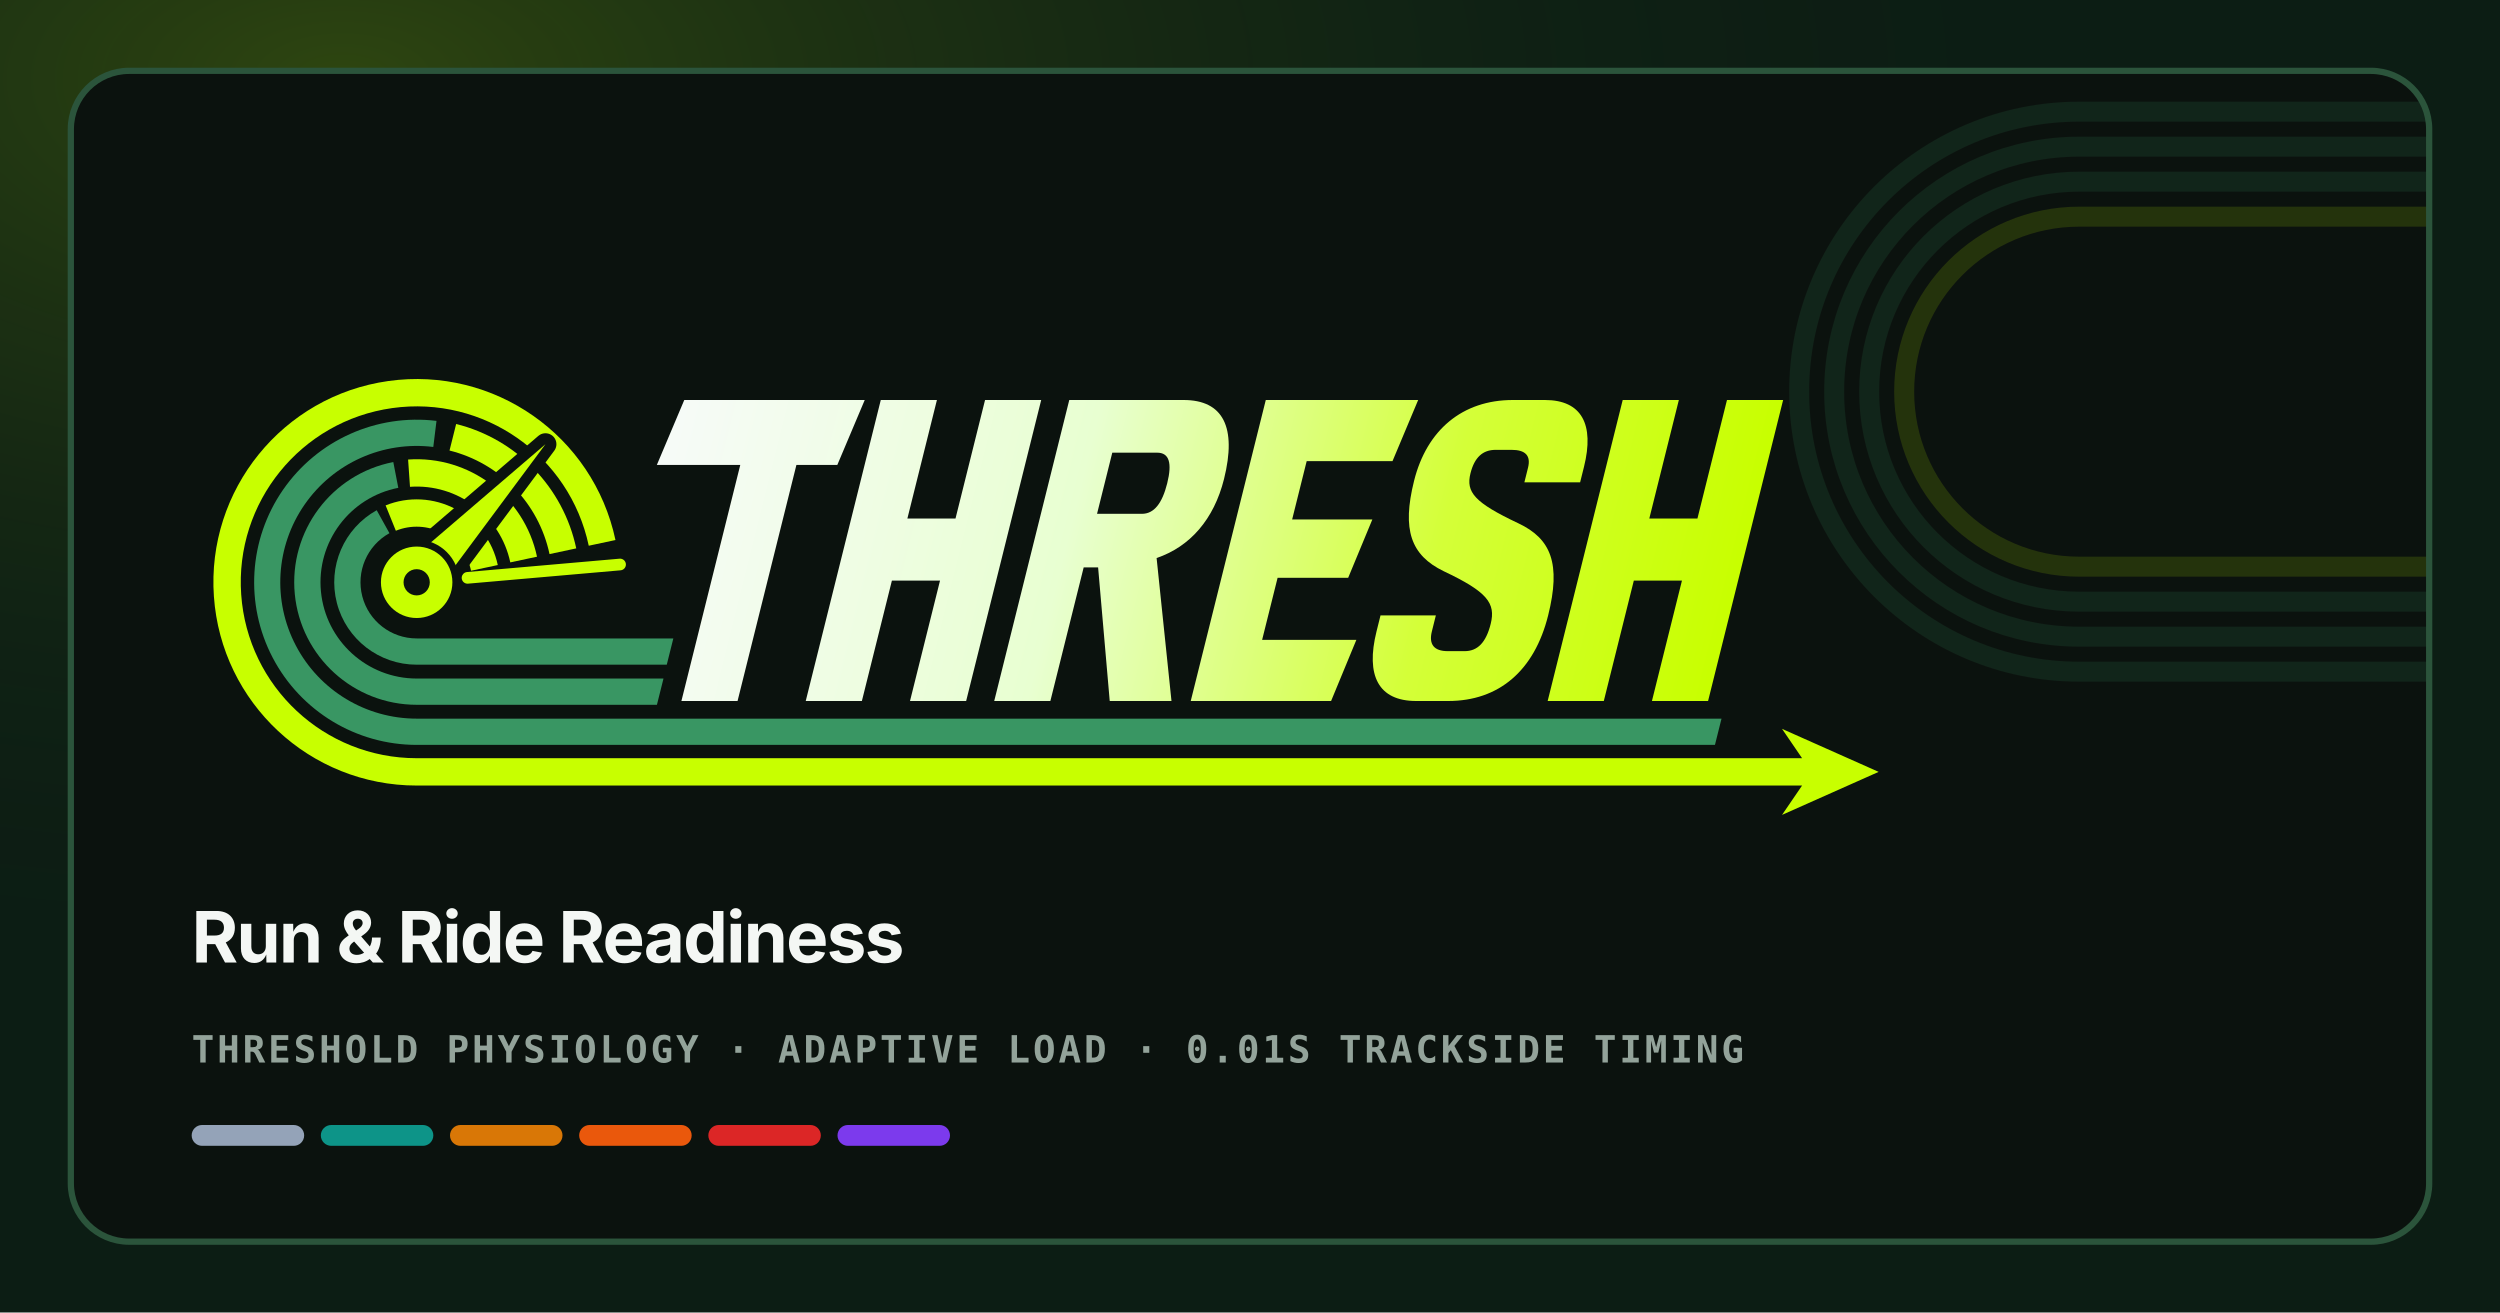
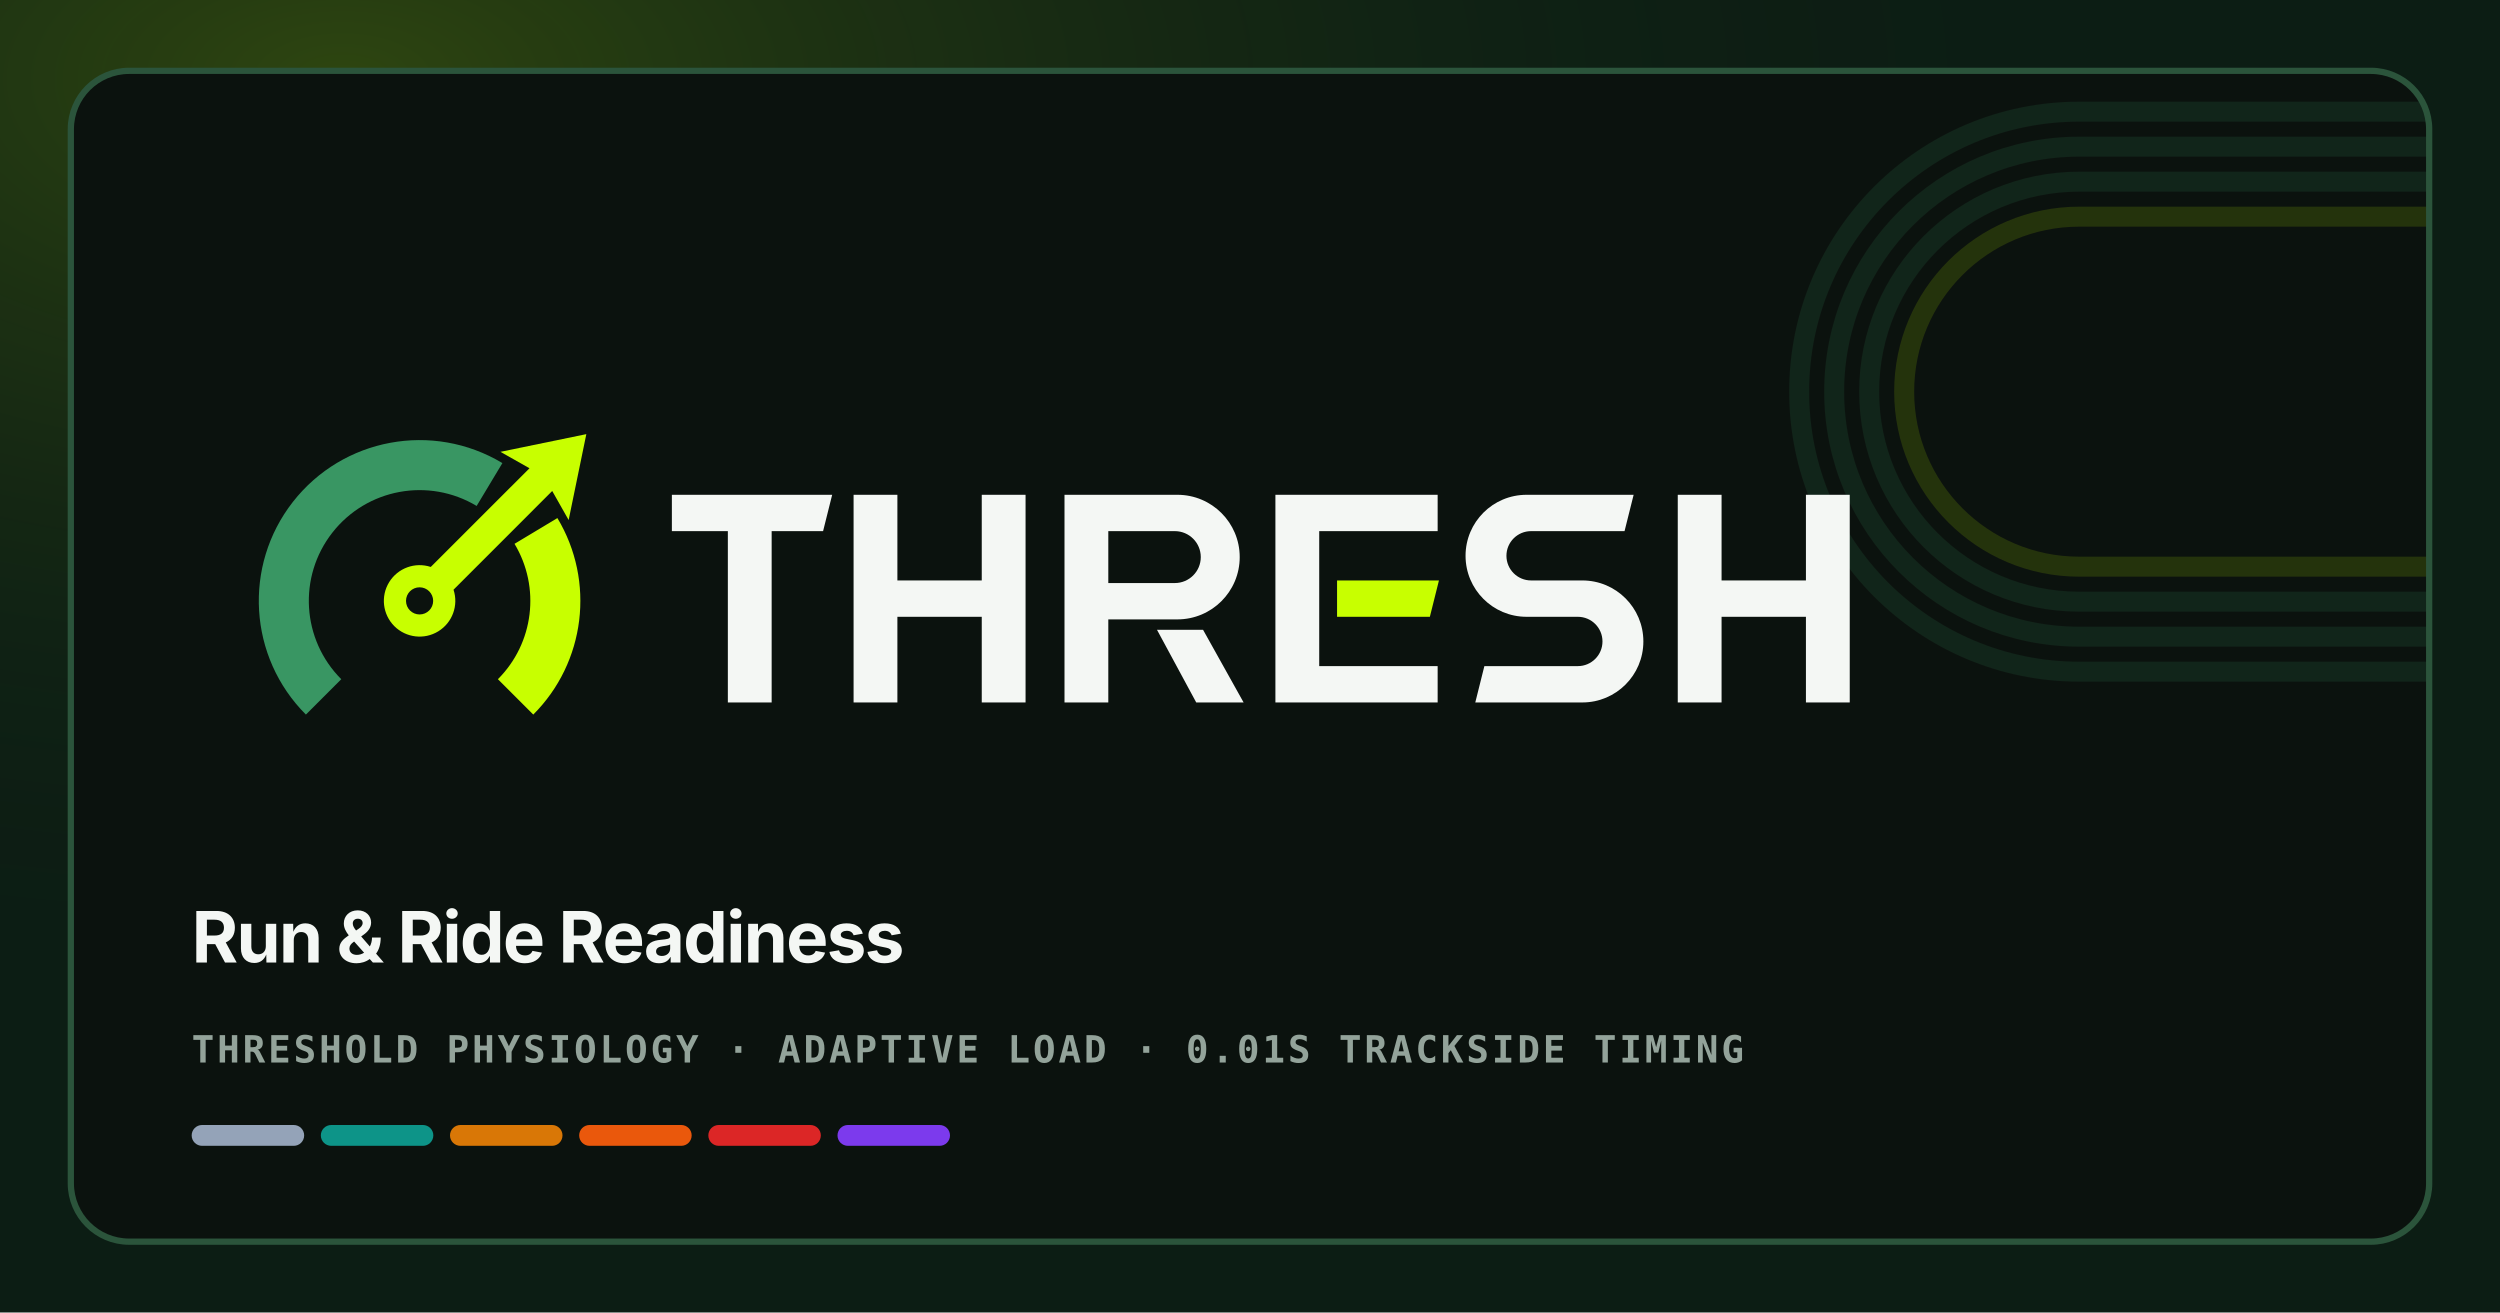
<svg xmlns="http://www.w3.org/2000/svg" viewBox="0 0 1200 630" fill="none">
  <defs>
    <radialGradient id="thresh-grad-og-flood" cx="14%" cy="6%" r="68%">
      <stop offset="0%" stop-color="#C8FF00" stop-opacity="0.18" />
      <stop offset="100%" stop-color="#0C1D14" stop-opacity="0" />
    </radialGradient>
    <clipPath id="thresh-grad-og-clip">
      <rect x="34" y="34" width="1132" height="562" rx="28" />
    </clipPath>
  </defs>
  <rect width="1200" height="630" fill="#0C1D14" />
  <rect width="1200" height="630" fill="url(#thresh-grad-og-flood)" />
  <rect x="34" y="34" width="1132" height="562" rx="28" fill="#0B120E" />
  <g clip-path="url(#thresh-grad-og-clip)">
    <g transform="translate(854, 44) scale(1.2)" opacity="0.14">
      <path d="M 260 190 H 120 A 70 70 0 0 1 120 50 H 260" stroke="#C8FF00" stroke-width="8" />
      <path d="M 260 204 H 120 A 84 84 0 0 1 120 36 H 260" stroke="#399663" stroke-width="8" />
      <path d="M 260 218 H 120 A 98 98 0 0 1 120 22 H 260" stroke="#399663" stroke-width="8" />
      <path d="M 260 232 H 120 A 112 112 0 0 1 120 8 H 260" stroke="#399663" stroke-width="8" />
    </g>
  </g>
  <rect x="34" y="34" width="1132" height="562" rx="28" stroke="#2B543B" stroke-width="3" />
  <g transform="translate(88, 178) scale(1.75)">
-     <defs>
-       <linearGradient id="thresh-grad-og-lockup" gradientUnits="userSpaceOnUse" x1="-6" y1="0" x2="268" y2="0">
-         <stop offset="0%" stop-color="#F6FBF7" />
-         <stop offset="38%" stop-color="#E8FFD1" />
-         <stop offset="72%" stop-color="#D4FF38" />
-         <stop offset="100%" stop-color="#C8FF00" />
-       </linearGradient>
-     </defs>
-     <g fill="#399663">
-       <path d="M 132.6 80.6 L 64 80.6 A 22.6 22.6 0 0 1 53.04 38.23 L 56.53 44.53 A 15.4 15.4 0 0 0 64 73.4 L 134.4 73.4 Z" />
-       <path d="M 129.9 91.6 L 64 91.6 A 33.6 33.6 0 0 1 57.59 25.02 L 58.96 32.09 A 26.4 26.4 0 0 0 64 84.4 L 131.7 84.4 Z" />
-       <path d="M 420.1 102.6 L 64 102.6 A 44.6 44.6 0 1 1 69.44 13.73 L 68.56 20.88 A 37.4 37.4 0 1 0 64 95.4 L 421.9 95.4 Z" />
+     <g transform="translate(6, -5.5) scale(0.98)">
+       <path d="M 28.18 101.82 A 45 45 0 0 1 83.18 31.43 L 75.97 43.43 A 31 31 0 0 0 38.08 91.92 Z" fill="#399663" />
+       <path d="M 98.57 46.82 A 45 45 0 0 1 91.82 101.82 L 81.92 91.92 A 31 31 0 0 0 86.57 54.03 Z" fill="#C8FF00" />
+       <path d="M 63.13 60.5 L 90.76 32.88 L 82.63 28.28 L 106.67 23.33 L 101.72 47.37 L 97.12 39.24 L 69.5 66.87 A 10 10 0 1 1 63.13 60.5 Z M 63.8 70 A 3.8 3.8 0 1 0 56.2 70 A 3.8 3.8 0 1 0 63.8 70 Z" fill="#C8FF00" fill-rule="evenodd" clip-rule="evenodd" />
    </g>
-     <g fill="#C8FF00">
-       <path d="M 55.48 36.91 A 22.75 22.75 0 0 1 86.25 53.27 L 78.92 54.83 A 15.25 15.25 0 0 0 58.29 43.86 Z" />
-       <path d="M 61.65 24.33 A 33.75 33.75 0 0 1 97.01 50.98 L 89.68 52.54 A 26.25 26.25 0 0 0 62.17 31.81 Z" />
-       <path d="M 74.83 14.58 A 44.75 44.75 0 0 1 107.77 48.7 L 100.44 50.26 A 37.25 37.25 0 0 0 73.01 21.86 Z" />
-       <path d="M 118.53 46.41 A 55.75 55.75 0 1 0 64 113.75 H 444 L 438.5 121.8 L 465 110 L 438.5 98.2 L 444 106.25 H 64 A 48.25 48.25 0 1 1 111.2 47.97 Z" />
-     </g>
-     <line x1="77.95" y1="56.78" x2="119.79" y2="53.12" stroke="#C8FF00" stroke-width="3.2" stroke-linecap="round" />
-     <path d="M 59.76 54.04 L 99.33 20.12 L 68.24 61.96 Z" fill="#C8FF00" stroke="#0B120E" stroke-width="6" stroke-linejoin="round" style="paint-order:stroke fill" />
-     <circle cx="64" cy="58" r="9.8" fill="#C8FF00" stroke="#0B120E" stroke-width="3.8" style="paint-order:stroke fill" />
-     <circle cx="64" cy="58" r="3.6" fill="#0B120E" />
-     <g transform="translate(144, 8) skewX(-14) scale(1.10, 1.29)" fill="url(#thresh-grad-og-lockup)">
-       <path d="M -6 0 H 39 L 36.2 13.8 H 26 V 64 H 12 V 13.8 H -8.8 Z" />
-       <path d="M 43 0 H 57 V 25.2 H 69 V 0 H 83 V 64 H 69 V 38.4 H 57 V 64 H 43 Z" />
-       <path d="M 90 0 H 118.5 C 128.4 0 133.5 5.8 133.5 16.8 C 133.5 25.4 129.2 31.2 121.6 33.6 L 134.2 64 H 118.8 L 107.6 35.6 H 104 V 64 H 90 Z M 104 11.2 V 24.2 H 115.2 C 118.2 24.2 119.6 22.0 119.6 17.7 C 119.6 13.4 118.2 11.2 115.2 11.2 Z" fill-rule="evenodd" clip-rule="evenodd" />
-       <path d="M 139 0 H 177 L 174.4 13.0 H 153 V 25.4 H 173 L 170.6 37.8 H 153 V 51.0 H 176.5 L 174.0 64 H 139 Z" />
-       <path d="M 181 17.2 C 181 6.4 188.0 0 200.6 0 H 208.6 C 217.8 0 222.5 5.2 222.5 14.2 V 17.5 H 208.6 V 14.4 C 208.6 11.8 206.8 10.6 203.4 10.6 H 199.4 C 196.2 10.6 194.6 12.2 194.6 15.6 C 194.6 19.6 197.4 21.8 209.6 26.2 C 218.8 29.5 222.8 34.8 222.8 45.8 C 222.8 57.6 215.8 64 203.2 64 H 195.2 C 185.8 64 181 58.6 181 49.2 V 45.8 H 194.8 V 49.2 C 194.8 52.0 196.6 53.4 200.0 53.4 H 204.2 C 207.4 53.4 209.0 51.6 209.0 47.6 C 209.0 43.2 206.2 40.8 194.0 36.4 C 184.8 33.0 181 27.6 181 17.2 Z" />
-       <path d="M 228 0 H 242 V 25.2 H 254 V 0 H 268 V 64 H 254 V 38.4 H 242 V 64 H 228 Z" />
+     <g transform="translate(134, 34) scale(0.89)">
+       <g fill="#F4F7F4">
+         <path d="M 0 0 H 49.4 L 46.6 11.2 H 30.75 V 64 H 17.25 V 11.2 H 0 Z" />
+         <path d="M 56 0 H 69.5 V 26.4 H 95.5 V 0 H 109 V 64 H 95.5 V 37.6 H 69.5 V 64 H 56 Z" />
+         <path d="M 121 0 H 155.8 A 19.2 19.2 0 0 1 155.8 38.4 H 134.5 V 64 H 121 Z M 134.5 11.2 V 27.2 H 155.0 A 8 8 0 0 0 155.0 11.2 Z" fill-rule="evenodd" clip-rule="evenodd" />
+         <path d="M 149.5 41.6 H 163.7 L 176.2 64 H 161.6 Z" />
+         <path d="M 186 0 H 236 V 11.2 H 199.5 V 52.8 H 236 V 64 H 186 Z" />
+         <path d="M 296.4 0 L 293.6 11.2 H 264.8 A 7.6 7.6 0 0 0 264.8 26.4 H 280.6 A 18.8 18.8 0 0 1 280.6 64 H 247.6 L 250.4 52.8 H 279.2 A 7.6 7.6 0 0 0 279.2 37.6 H 263.4 A 18.8 18.8 0 0 1 263.4 0 Z" />
+         <path d="M 310 0 H 323.5 V 26.4 H 349.5 V 0 H 363 V 64 H 349.5 V 37.6 H 323.5 V 64 H 310 Z" />
+       </g>
+       <path d="M 205 26.4 H 236.4 L 233.6 37.6 H 205 Z" fill="#C8FF00" />
    </g>
  </g>
  <text x="92" y="462" fill="#F4F7F4" font-family="'Plus Jakarta Sans', -apple-system, BlinkMacSystemFont, sans-serif" font-size="34" font-weight="700" letter-spacing="-0.8">Run &amp; Ride Readiness</text>
  <text x="92" y="510" fill="#93A39A" font-family="'JetBrains Mono', ui-monospace, SFMono-Regular, monospace" font-size="18" font-weight="600" letter-spacing="1.4">THRESHOLD PHYSIOLOGY  ·  ADAPTIVE LOAD  ·  0.01S TRACKSIDE TIMING</text>
  <g transform="translate(92, 540)">
    <rect x="0" y="0" width="54" height="10" rx="5" fill="#94A3B8" />
    <rect x="62" y="0" width="54" height="10" rx="5" fill="#0D9488" />
    <rect x="124" y="0" width="54" height="10" rx="5" fill="#D97706" />
    <rect x="186" y="0" width="54" height="10" rx="5" fill="#EA580C" />
    <rect x="248" y="0" width="54" height="10" rx="5" fill="#DC2626" />
    <rect x="310" y="0" width="54" height="10" rx="5" fill="#7C3AED" />
  </g>
</svg>
